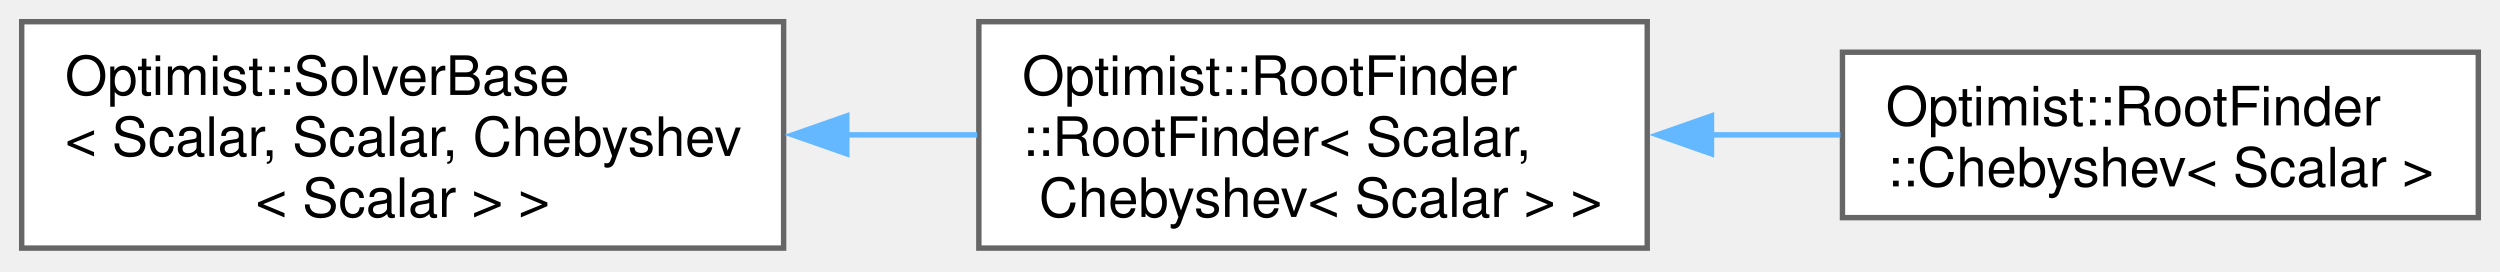
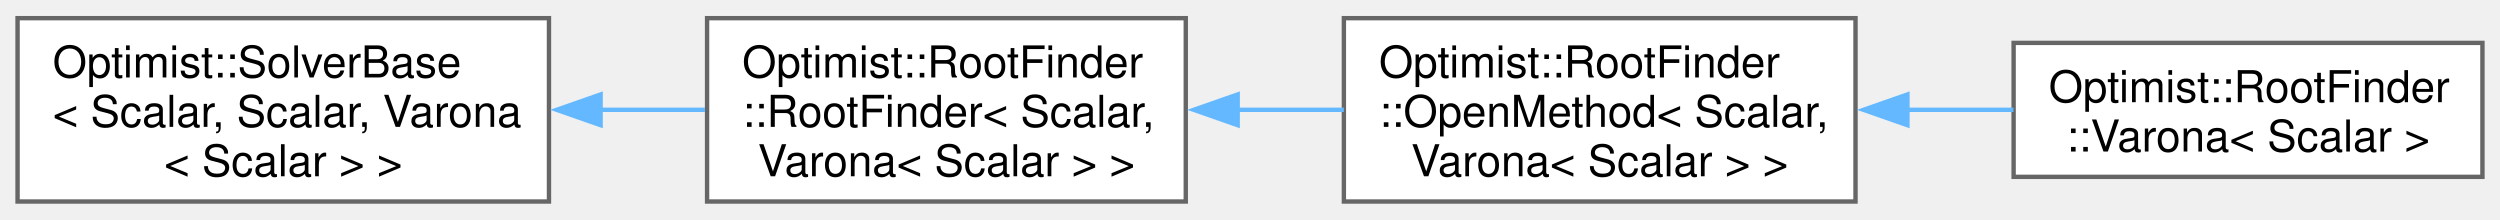
- <svg xmlns="http://www.w3.org/2000/svg" xmlns:xlink="http://www.w3.org/1999/xlink" width="461pt" height="50pt" viewBox="0.00 0.00 461.00 50.00">
+ <svg xmlns="http://www.w3.org/2000/svg" xmlns:xlink="http://www.w3.org/1999/xlink" width="569pt" height="50pt" viewBox="0.00 0.00 569.25 49.75">
  <g id="graph0" class="graph" transform="scale(1 1) rotate(0) translate(4 45.75)">
    <g id="Node000000" class="node">
      <g id="a_Node000000">
        <a xlink:href="class_optimist_1_1_solver_base.html" target="_top" xlink:title=" ">
-           <polygon fill="white" stroke="#666666" points="140.5,-41.75 0,-41.75 0,0 140.5,0 140.5,-41.75" />
-           <text xml:space="preserve" text-anchor="start" x="8" y="-28.25" font-family="Helvetica,sans-Serif" font-size="10.00">Optimist::SolverBase</text>
-           <text xml:space="preserve" text-anchor="start" x="8" y="-17" font-family="Helvetica,sans-Serif" font-size="10.00">&lt; Scalar, Scalar, Chebyshev</text>
-           <text xml:space="preserve" text-anchor="middle" x="70.25" y="-5.75" font-family="Helvetica,sans-Serif" font-size="10.00">&lt; Scalar &gt; &gt;</text>
+           <polygon fill="white" stroke="#666666" points="121,-41.75 0,-41.75 0,0 121,0 121,-41.75" />
+           <text text-anchor="start" x="8" y="-28.25" font-family="Helvetica,sans-Serif" font-size="10.00">Optimist::SolverBase</text>
+           <text text-anchor="start" x="8" y="-17" font-family="Helvetica,sans-Serif" font-size="10.00">&lt; Scalar, Scalar, Varona</text>
+           <text text-anchor="middle" x="60.5" y="-5.75" font-family="Helvetica,sans-Serif" font-size="10.00">&lt; Scalar &gt; &gt;</text>
        </a>
      </g>
    </g>
    <g id="Node000001" class="node">
      <g id="a_Node000001">
        <a xlink:href="class_optimist_1_1_root_finder_1_1_root_finder.html" target="_top" xlink:title=" ">
-           <polygon fill="white" stroke="#666666" points="299.75,-41.75 176.5,-41.75 176.5,0 299.75,0 299.75,-41.75" />
-           <text xml:space="preserve" text-anchor="start" x="184.5" y="-28.25" font-family="Helvetica,sans-Serif" font-size="10.00">Optimist::RootFinder</text>
-           <text xml:space="preserve" text-anchor="start" x="184.5" y="-17" font-family="Helvetica,sans-Serif" font-size="10.00">::RootFinder&lt; Scalar,</text>
-           <text xml:space="preserve" text-anchor="middle" x="238.12" y="-5.75" font-family="Helvetica,sans-Serif" font-size="10.00"> Chebyshev&lt; Scalar &gt; &gt;</text>
+           <polygon fill="white" stroke="#666666" points="266,-41.75 157,-41.75 157,0 266,0 266,-41.75" />
+           <text text-anchor="start" x="165" y="-28.25" font-family="Helvetica,sans-Serif" font-size="10.00">Optimist::RootFinder</text>
+           <text text-anchor="start" x="165" y="-17" font-family="Helvetica,sans-Serif" font-size="10.00">::RootFinder&lt; Scalar,</text>
+           <text text-anchor="middle" x="211.5" y="-5.75" font-family="Helvetica,sans-Serif" font-size="10.00"> Varona&lt; Scalar &gt; &gt;</text>
        </a>
      </g>
    </g>
-     <g id="edge40_Node000000_Node000001" class="edge">
-       <g id="a_edge40_Node000000_Node000001">
+     <g id="edge78_Node000000_Node000001" class="edge">
+       <g id="a_edge78_Node000000_Node000001">
        <a xlink:title=" ">
-           <path fill="none" stroke="#63b8ff" d="M152.06,-20.88C160.18,-20.88 168.33,-20.88 176.19,-20.88" />
-           <polygon fill="#63b8ff" stroke="#63b8ff" points="152.15,-17.38 142.15,-20.88 152.15,-24.38 152.15,-17.38" />
+           <path fill="none" stroke="#63b8ff" d="M132.56,-20.88C140.62,-20.88 148.74,-20.88 156.52,-20.88" />
+           <polygon fill="#63b8ff" stroke="#63b8ff" points="132.76,-17.38 122.76,-20.88 132.76,-24.38 132.76,-17.38" />
        </a>
      </g>
    </g>
    <g id="Node000002" class="node">
      <g id="a_Node000002">
-         <a xlink:href="class_optimist_1_1_root_finder_1_1_chebyshev.html" target="_top" xlink:title="Class container for the Chebyshev's method.">
-           <polygon fill="white" stroke="#666666" points="453,-36.12 335.75,-36.12 335.75,-5.62 453,-5.62 453,-36.12" />
-           <text xml:space="preserve" text-anchor="start" x="343.75" y="-22.62" font-family="Helvetica,sans-Serif" font-size="10.00">Optimist::RootFinder</text>
-           <text xml:space="preserve" text-anchor="middle" x="394.38" y="-11.38" font-family="Helvetica,sans-Serif" font-size="10.00">::Chebyshev&lt; Scalar &gt;</text>
+         <a xlink:href="class_optimist_1_1_root_finder_1_1_open_method.html" target="_top" xlink:title=" ">
+           <polygon fill="white" stroke="#666666" points="418.5,-41.75 302,-41.75 302,0 418.5,0 418.5,-41.75" />
+           <text text-anchor="start" x="310" y="-28.25" font-family="Helvetica,sans-Serif" font-size="10.00">Optimist::RootFinder</text>
+           <text text-anchor="start" x="310" y="-17" font-family="Helvetica,sans-Serif" font-size="10.00">::OpenMethod&lt; Scalar,</text>
+           <text text-anchor="middle" x="360.25" y="-5.75" font-family="Helvetica,sans-Serif" font-size="10.00"> Varona&lt; Scalar &gt; &gt;</text>
        </a>
      </g>
    </g>
-     <g id="edge41_Node000001_Node000002" class="edge">
-       <g id="a_edge41_Node000001_Node000002">
+     <g id="edge79_Node000001_Node000002" class="edge">
+       <g id="a_edge79_Node000001_Node000002">
        <a xlink:title=" ">
-           <path fill="none" stroke="#63b8ff" d="M311.38,-20.88C319.42,-20.88 327.53,-20.88 335.37,-20.88" />
-           <polygon fill="#63b8ff" stroke="#63b8ff" points="311.6,-17.38 301.6,-20.88 311.6,-24.38 311.6,-17.38" />
+           <path fill="none" stroke="#63b8ff" d="M277.65,-20.88C285.76,-20.88 294.01,-20.88 301.99,-20.88" />
+           <polygon fill="#63b8ff" stroke="#63b8ff" points="277.82,-17.38 267.82,-20.88 277.82,-24.38 277.82,-17.38" />
+         </a>
+       </g>
+     </g>
+     <g id="Node000003" class="node">
+       <g id="a_Node000003">
+         <a xlink:href="class_optimist_1_1_root_finder_1_1_varona.html" target="_top" xlink:title="Class container for Varona's family of high-order methods.">
+           <polygon fill="white" stroke="#666666" points="561.25,-36.12 454.5,-36.12 454.5,-5.62 561.25,-5.62 561.25,-36.12" />
+           <text text-anchor="start" x="462.5" y="-22.62" font-family="Helvetica,sans-Serif" font-size="10.00">Optimist::RootFinder</text>
+           <text text-anchor="middle" x="507.88" y="-11.38" font-family="Helvetica,sans-Serif" font-size="10.00">::Varona&lt; Scalar &gt;</text>
+         </a>
+       </g>
+     </g>
+     <g id="edge80_Node000002_Node000003" class="edge">
+       <g id="a_edge80_Node000002_Node000003">
+         <a xlink:title=" ">
+           <path fill="none" stroke="#63b8ff" d="M430.24,-20.88C438.39,-20.88 446.6,-20.88 454.47,-20.88" />
+           <polygon fill="#63b8ff" stroke="#63b8ff" points="430.32,-17.38 420.32,-20.88 430.32,-24.38 430.32,-17.38" />
        </a>
      </g>
    </g>
  </g>
</svg>
